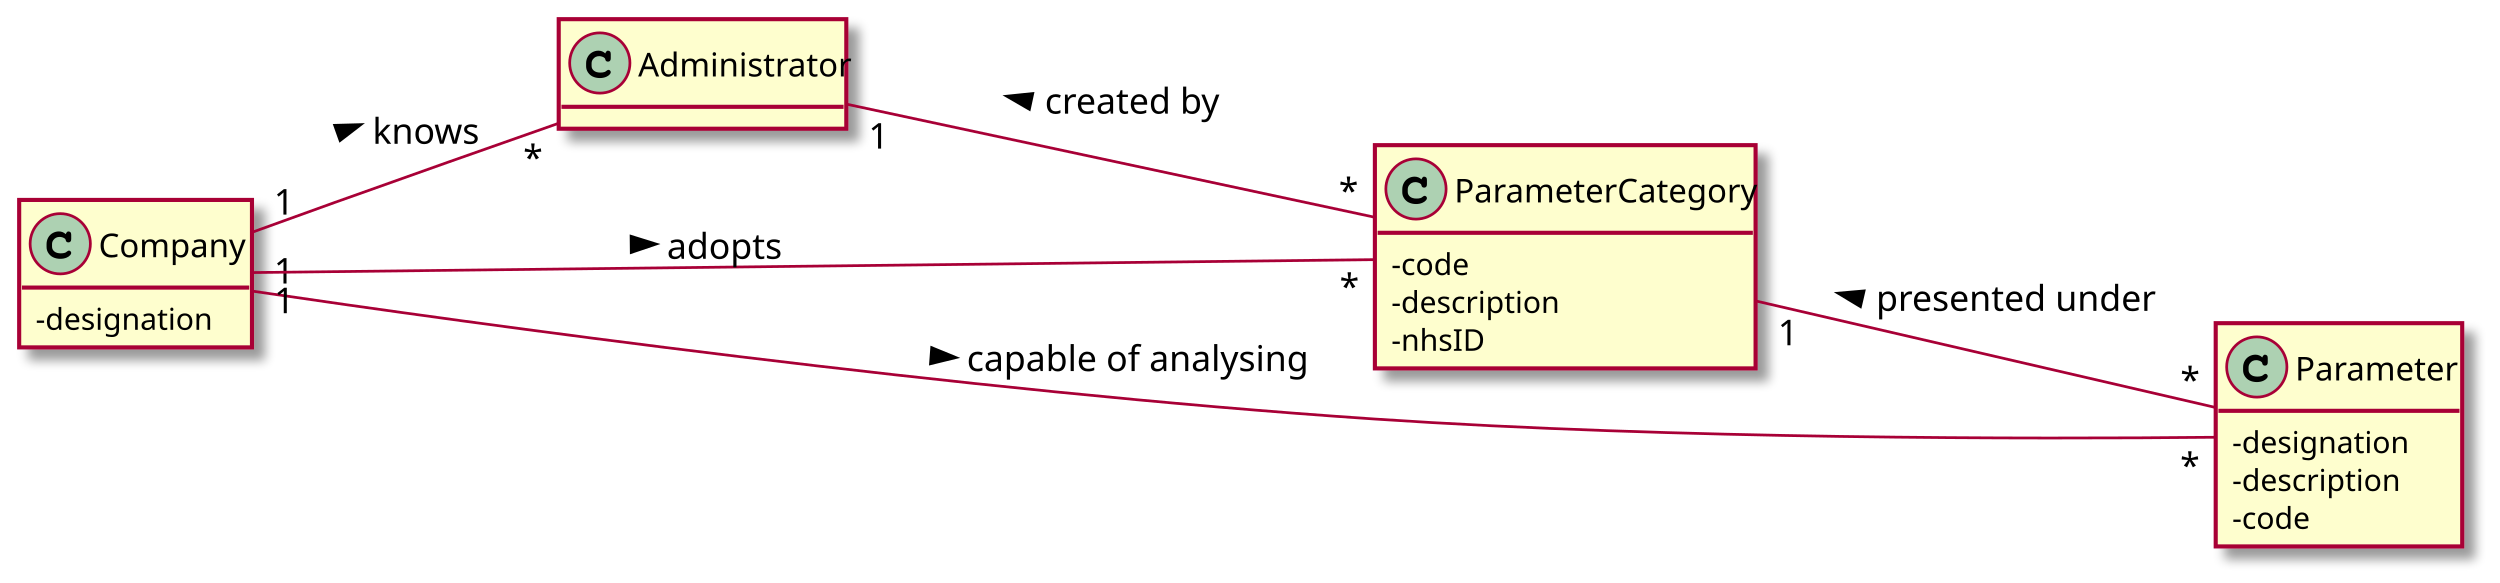
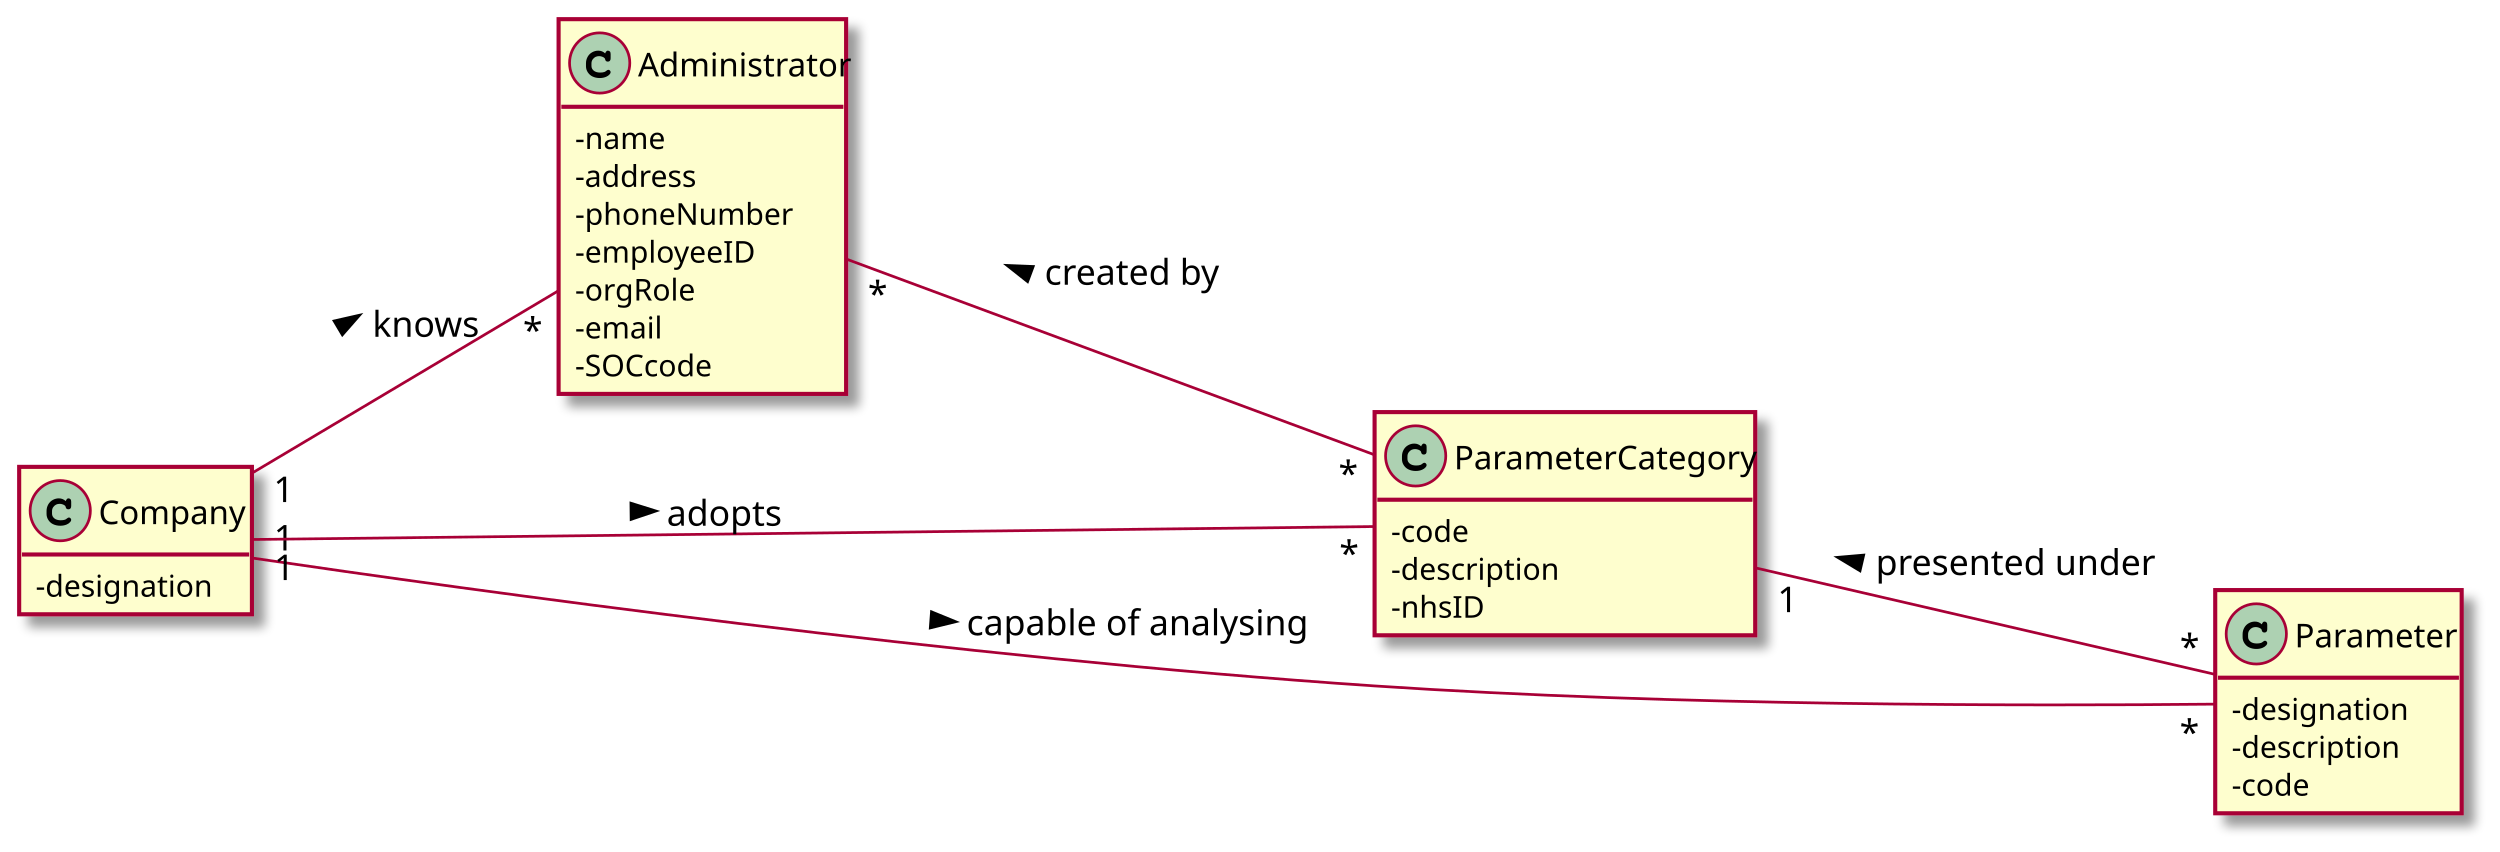
- <svg xmlns="http://www.w3.org/2000/svg" contentScriptType="application/ecmascript" contentStyleType="text/css" height="266.25px" preserveAspectRatio="none" style="width:1141px;height:266px;" version="1.1" viewBox="0 0 1141 266" width="1141.25px" zoomAndPan="magnify">
+ <svg xmlns="http://www.w3.org/2000/svg" contentScriptType="application/ecmascript" contentStyleType="text/css" height="311px" preserveAspectRatio="none" style="width:913px;height:311px;" version="1.1" viewBox="0 0 913 311" width="913px" zoomAndPan="magnify">
  <defs>
-     <filter height="300%" id="f1a19l1njt5ax7" width="300%" x="-1" y="-1">
-       <feGaussianBlur result="blurOut" stdDeviation="2.5" />
+     <filter height="300%" id="f4mzi2phwwskx" width="300%" x="-1" y="-1">
+       <feGaussianBlur result="blurOut" stdDeviation="2.0" />
      <feColorMatrix in="blurOut" result="blurOut2" type="matrix" values="0 0 0 0 0 0 0 0 0 0 0 0 0 0 0 0 0 0 .4 0" />
-       <feOffset dx="5.0" dy="5.0" in="blurOut2" result="blurOut3" />
+       <feOffset dx="4.0" dy="4.0" in="blurOut2" result="blurOut3" />
      <feBlend in="SourceGraphic" in2="blurOut3" mode="normal" />
    </filter>
  </defs>
  <g>
-     <rect codeLine="17" fill="#FEFECE" filter="url(#f1a19l1njt5ax7)" height="67.295" id="Company" style="stroke:#A80036;stroke-width:1.875;" width="106.25" x="8.75" y="91.25" />
-     <ellipse cx="27.5" cy="111.25" fill="#ADD1B2" rx="13.75" ry="13.75" style="stroke:#A80036;stroke-width:1.25;" />
-     <path d="M30,106.875 Q30.254,106.25 30.547,105.938 Q30.84,105.625 31.172,105.625 Q31.758,105.625 32.129,105.977 Q32.5,106.328 32.5,107.148 L32.5,109.102 Q32.5,109.922 32.148,110.273 Q31.797,110.625 31.25,110.625 Q30.762,110.625 30.449,110.41 Q30.137,110.195 30,109.629 Q29.941,109.238 29.727,109.023 Q29.336,108.613 28.633,108.379 Q27.93,108.125 27.227,108.125 Q26.348,108.125 25.605,108.477 Q24.883,108.828 24.316,109.609 Q23.75,110.391 23.75,111.465 L23.75,112.617 Q23.75,113.906 24.805,114.766 Q25.859,115.625 27.734,115.625 Q28.848,115.625 29.629,115.371 Q30.078,115.234 30.586,114.785 Q30.918,114.531 31.094,114.453 Q31.27,114.375 31.484,114.375 Q31.895,114.375 32.188,114.707 Q32.5,115.019 32.5,115.469 Q32.5,115.898 32.07,116.406 Q31.445,117.148 30.449,117.559 Q29.141,118.125 27.539,118.125 Q25.664,118.125 24.16,117.383 Q22.949,116.797 22.09,115.527 Q21.25,114.258 21.25,112.754 L21.25,111.387 Q21.25,109.824 21.992,108.457 Q22.754,107.09 24.062,106.367 Q25.391,105.625 26.875,105.625 Q27.773,105.625 28.555,105.938 Q29.336,106.25 30,106.875 Z " fill="#000000" />
-     <text fill="#000000" font-family="sans-serif" font-size="15" lengthAdjust="spacing" textLength="66.25" x="45" y="117.388">Company</text>
-     <line style="stroke:#A80036;stroke-width:1.875;" x1="10" x2="113.75" y1="131.25" y2="131.25" />
-     <text fill="#000000" font-family="sans-serif" font-size="13.75" lengthAdjust="spacing" textLength="73.75" x="16.25" y="150.524">-designation</text>
-     <rect codeLine="35" fill="#FEFECE" filter="url(#f1a19l1njt5ax7)" height="50" id="Administrator" style="stroke:#A80036;stroke-width:1.875;" width="131.25" x="255" y="8.75" />
-     <ellipse cx="273.75" cy="28.75" fill="#ADD1B2" rx="13.75" ry="13.75" style="stroke:#A80036;stroke-width:1.25;" />
-     <path d="M276.25,24.375 Q276.504,23.75 276.797,23.438 Q277.09,23.125 277.422,23.125 Q278.008,23.125 278.379,23.477 Q278.75,23.828 278.75,24.648 L278.75,26.602 Q278.75,27.422 278.398,27.773 Q278.047,28.125 277.5,28.125 Q277.012,28.125 276.699,27.91 Q276.387,27.695 276.25,27.129 Q276.191,26.738 275.977,26.523 Q275.586,26.113 274.883,25.879 Q274.18,25.625 273.477,25.625 Q272.598,25.625 271.856,25.977 Q271.133,26.328 270.566,27.109 Q270,27.891 270,28.965 L270,30.117 Q270,31.406 271.055,32.266 Q272.109,33.125 273.984,33.125 Q275.098,33.125 275.879,32.871 Q276.328,32.734 276.836,32.285 Q277.168,32.031 277.344,31.953 Q277.519,31.875 277.734,31.875 Q278.144,31.875 278.438,32.207 Q278.75,32.52 278.75,32.969 Q278.75,33.398 278.32,33.906 Q277.695,34.648 276.699,35.059 Q275.391,35.625 273.789,35.625 Q271.914,35.625 270.41,34.883 Q269.199,34.297 268.34,33.027 Q267.5,31.758 267.5,30.254 L267.5,28.887 Q267.5,27.324 268.242,25.957 Q269.004,24.59 270.312,23.867 Q271.641,23.125 273.125,23.125 Q274.023,23.125 274.805,23.438 Q275.586,23.75 276.25,24.375 Z " fill="#000000" />
-     <text fill="#000000" font-family="sans-serif" font-size="15" lengthAdjust="spacing" textLength="91.25" x="291.25" y="34.888">Administrator</text>
-     <line style="stroke:#A80036;stroke-width:1.875;" x1="256.25" x2="385" y1="48.75" y2="48.75" />
-     <rect codeLine="23" fill="#FEFECE" filter="url(#f1a19l1njt5ax7)" height="101.885" id="ParameterCategory" style="stroke:#A80036;stroke-width:1.875;" width="173.75" x="627.5" y="66.25" />
-     <ellipse cx="646.25" cy="86.25" fill="#ADD1B2" rx="13.75" ry="13.75" style="stroke:#A80036;stroke-width:1.25;" />
-     <path d="M648.75,81.875 Q649.004,81.25 649.297,80.938 Q649.59,80.625 649.922,80.625 Q650.508,80.625 650.879,80.977 Q651.25,81.328 651.25,82.148 L651.25,84.102 Q651.25,84.922 650.898,85.273 Q650.547,85.625 650,85.625 Q649.512,85.625 649.199,85.41 Q648.887,85.195 648.75,84.629 Q648.691,84.238 648.477,84.023 Q648.086,83.613 647.383,83.379 Q646.68,83.125 645.977,83.125 Q645.098,83.125 644.356,83.477 Q643.633,83.828 643.066,84.609 Q642.5,85.391 642.5,86.465 L642.5,87.617 Q642.5,88.906 643.555,89.766 Q644.609,90.625 646.484,90.625 Q647.598,90.625 648.379,90.371 Q648.828,90.234 649.336,89.785 Q649.668,89.531 649.844,89.453 Q650.019,89.375 650.234,89.375 Q650.644,89.375 650.938,89.707 Q651.25,90.019 651.25,90.469 Q651.25,90.898 650.82,91.406 Q650.195,92.148 649.199,92.559 Q647.891,93.125 646.289,93.125 Q644.414,93.125 642.91,92.383 Q641.699,91.797 640.84,90.527 Q640,89.258 640,87.754 L640,86.387 Q640,84.824 640.742,83.457 Q641.504,82.09 642.812,81.367 Q644.141,80.625 645.625,80.625 Q646.523,80.625 647.305,80.938 Q648.086,81.25 648.75,81.875 Z " fill="#000000" />
-     <text fill="#000000" font-family="sans-serif" font-size="15" lengthAdjust="spacing" textLength="133.75" x="663.75" y="92.388">ParameterCategory</text>
-     <line style="stroke:#A80036;stroke-width:1.875;" x1="628.75" x2="800" y1="106.25" y2="106.25" />
-     <text fill="#000000" font-family="sans-serif" font-size="13.75" lengthAdjust="spacing" textLength="35" x="635" y="125.524">-code</text>
-     <text fill="#000000" font-family="sans-serif" font-size="13.75" lengthAdjust="spacing" textLength="71.25" x="635" y="142.819">-description</text>
-     <text fill="#000000" font-family="sans-serif" font-size="13.75" lengthAdjust="spacing" textLength="38.75" x="635" y="160.113">-nhsID</text>
-     <rect codeLine="29" fill="#FEFECE" filter="url(#f1a19l1njt5ax7)" height="101.885" id="Parameter" style="stroke:#A80036;stroke-width:1.875;" width="112.5" x="1011.25" y="147.5" />
-     <ellipse cx="1030" cy="167.5" fill="#ADD1B2" rx="13.75" ry="13.75" style="stroke:#A80036;stroke-width:1.25;" />
-     <path d="M1032.5,163.125 Q1032.754,162.5 1033.047,162.188 Q1033.34,161.875 1033.672,161.875 Q1034.258,161.875 1034.629,162.227 Q1035,162.578 1035,163.398 L1035,165.352 Q1035,166.172 1034.648,166.523 Q1034.297,166.875 1033.75,166.875 Q1033.262,166.875 1032.949,166.66 Q1032.637,166.445 1032.5,165.879 Q1032.441,165.488 1032.227,165.273 Q1031.836,164.863 1031.133,164.629 Q1030.43,164.375 1029.727,164.375 Q1028.848,164.375 1028.105,164.727 Q1027.383,165.078 1026.816,165.859 Q1026.25,166.641 1026.25,167.715 L1026.25,168.867 Q1026.25,170.156 1027.305,171.016 Q1028.359,171.875 1030.234,171.875 Q1031.348,171.875 1032.129,171.621 Q1032.578,171.484 1033.086,171.035 Q1033.418,170.781 1033.594,170.703 Q1033.77,170.625 1033.984,170.625 Q1034.395,170.625 1034.688,170.957 Q1035,171.269 1035,171.719 Q1035,172.148 1034.57,172.656 Q1033.945,173.398 1032.949,173.809 Q1031.641,174.375 1030.039,174.375 Q1028.164,174.375 1026.66,173.633 Q1025.449,173.047 1024.59,171.777 Q1023.75,170.508 1023.75,169.004 L1023.75,167.637 Q1023.75,166.074 1024.492,164.707 Q1025.254,163.34 1026.562,162.617 Q1027.891,161.875 1029.375,161.875 Q1030.273,161.875 1031.055,162.188 Q1031.836,162.5 1032.5,163.125 Z " fill="#000000" />
-     <text fill="#000000" font-family="sans-serif" font-size="15" lengthAdjust="spacing" textLength="72.5" x="1047.5" y="173.638">Parameter</text>
-     <line style="stroke:#A80036;stroke-width:1.875;" x1="1012.5" x2="1122.5" y1="187.5" y2="187.5" />
-     <text fill="#000000" font-family="sans-serif" font-size="13.75" lengthAdjust="spacing" textLength="73.75" x="1018.75" y="206.774">-designation</text>
-     <text fill="#000000" font-family="sans-serif" font-size="13.75" lengthAdjust="spacing" textLength="71.25" x="1018.75" y="224.069">-description</text>
-     <text fill="#000000" font-family="sans-serif" font-size="13.75" lengthAdjust="spacing" textLength="35" x="1018.75" y="241.363">-code</text>
-     <path codeLine="10" d="M115.1,132.863 C214.387,147.488 438.012,178.537 627.5,191.25 C765.275,200.488 927.888,200.4 1011.112,199.562 " fill="none" id="Company-Parameter" style="stroke:#A80036;stroke-width:1.25;" />
-     <polygon fill="#000000" points="436.233,163.184,425.23,158.681,424.685,166.008,436.233,163.184" style="stroke:#000000;stroke-width:1.25;" />
-     <text fill="#000000" font-family="sans-serif" font-size="16.25" lengthAdjust="spacing" textLength="147.5" x="441.25" y="169.369">capable of analysing</text>
-     <text fill="#000000" font-family="sans-serif" font-size="16.25" lengthAdjust="spacing" textLength="8.75" x="125" y="129.419">1</text>
-     <text fill="#000000" font-family="sans-serif" font-size="16.25" lengthAdjust="spacing" textLength="6.25" x="995.006" y="218.31">*</text>
-     <path codeLine="11" d="M115.213,124.4 C226.988,123.112 490.712,120.062 627.487,118.487 " fill="none" id="Company-ParameterCategory" style="stroke:#A80036;stroke-width:1.25;" />
-     <polygon fill="#000000" points="299.375,111.398,288.027,107.855,288.111,115.201,299.375,111.398" style="stroke:#000000;stroke-width:1.25;" />
-     <text fill="#000000" font-family="sans-serif" font-size="16.25" lengthAdjust="spacing" textLength="48.75" x="304.375" y="118.119">adopts</text>
-     <text fill="#000000" font-family="sans-serif" font-size="16.25" lengthAdjust="spacing" textLength="8.75" x="125.132" y="142.94">1</text>
-     <text fill="#000000" font-family="sans-serif" font-size="16.25" lengthAdjust="spacing" textLength="6.25" x="611.392" y="136.616">*</text>
-     <path codeLine="12" d="M115.075,106 C127.338,101.55 140.375,96.838 152.5,92.5 C186.188,80.45 223.775,67.2 254.738,56.337 " fill="none" id="Company-Administrator" style="stroke:#A80036;stroke-width:1.25;" />
-     <polygon fill="#000000" points="164.639,56.876,152.755,57.203,155.217,64.125,164.639,56.876" style="stroke:#000000;stroke-width:1.25;" />
-     <text fill="#000000" font-family="sans-serif" font-size="16.25" lengthAdjust="spacing" textLength="46.25" x="170" y="65.619">knows</text>
-     <text fill="#000000" font-family="sans-serif" font-size="16.25" lengthAdjust="spacing" textLength="8.75" x="124.971" y="97.94">1</text>
-     <text fill="#000000" font-family="sans-serif" font-size="16.25" lengthAdjust="spacing" textLength="6.25" x="238.783" y="77.82">*</text>
-     <path codeLine="13" d="M801.4,137.375 C866.675,152.5 954.6,172.875 1010.875,185.912 " fill="none" id="ParameterCategory-Parameter" style="stroke:#A80036;stroke-width:1.25;" />
-     <polygon fill="#000000" points="838.911,133.809,849.097,139.94,850.755,132.782,838.911,133.809" style="stroke:#000000;stroke-width:1.25;" />
-     <text fill="#000000" font-family="sans-serif" font-size="16.25" lengthAdjust="spacing" textLength="116.25" x="856.25" y="141.869">presented under</text>
-     <text fill="#000000" font-family="sans-serif" font-size="16.25" lengthAdjust="spacing" textLength="8.75" x="811.397" y="157.569">1</text>
-     <text fill="#000000" font-family="sans-serif" font-size="16.25" lengthAdjust="spacing" textLength="6.25" x="995.102" y="179.226">*</text>
-     <path codeLine="14" d="M386.488,47.575 C452.25,61.663 554.575,83.562 627.15,99.1 " fill="none" id="Administrator-ParameterCategory" style="stroke:#A80036;stroke-width:1.25;" />
-     <polygon fill="#000000" points="459.514,43.911,469.8,49.87,471.338,42.686,459.514,43.911" style="stroke:#000000;stroke-width:1.25;" />
-     <text fill="#000000" font-family="sans-serif" font-size="16.25" lengthAdjust="spacing" textLength="76.25" x="476.875" y="51.869">created by</text>
-     <text fill="#000000" font-family="sans-serif" font-size="16.25" lengthAdjust="spacing" textLength="8.75" x="396.365" y="67.825">1</text>
-     <text fill="#000000" font-family="sans-serif" font-size="16.25" lengthAdjust="spacing" textLength="6.25" x="611.018" y="92.92">*</text>
+     <rect codeLine="17" fill="#FEFECE" filter="url(#f4mzi2phwwskx)" height="53.836" id="Company" style="stroke:#A80036;stroke-width:1.5;" width="85" x="7" y="170.5" />
+     <ellipse cx="22" cy="186.5" fill="#ADD1B2" rx="11" ry="11" style="stroke:#A80036;stroke-width:1.0;" />
+     <path d="M24,183 Q24.203,182.5 24.438,182.25 Q24.672,182 24.938,182 Q25.406,182 25.703,182.281 Q26,182.562 26,183.219 L26,184.781 Q26,185.438 25.719,185.719 Q25.438,186 25,186 Q24.609,186 24.359,185.828 Q24.109,185.656 24,185.203 Q23.953,184.891 23.781,184.719 Q23.469,184.391 22.906,184.203 Q22.344,184 21.781,184 Q21.078,184 20.484,184.281 Q19.906,184.562 19.453,185.188 Q19,185.812 19,186.672 L19,187.594 Q19,188.625 19.844,189.312 Q20.688,190 22.188,190 Q23.078,190 23.703,189.797 Q24.062,189.688 24.469,189.328 Q24.734,189.125 24.875,189.062 Q25.016,189 25.188,189 Q25.516,189 25.75,189.266 Q26,189.516 26,189.875 Q26,190.219 25.656,190.625 Q25.156,191.219 24.359,191.547 Q23.312,192 22.031,192 Q20.531,192 19.328,191.406 Q18.359,190.938 17.672,189.922 Q17,188.906 17,187.703 L17,186.609 Q17,185.359 17.594,184.266 Q18.203,183.172 19.25,182.594 Q20.312,182 21.5,182 Q22.219,182 22.844,182.25 Q23.469,182.5 24,183 Z " fill="#000000" />
+     <text fill="#000000" font-family="sans-serif" font-size="12" lengthAdjust="spacing" textLength="53" x="36" y="191.41">Company</text>
+     <line style="stroke:#A80036;stroke-width:1.5;" x1="8" x2="91" y1="202.5" y2="202.5" />
+     <text fill="#000000" font-family="sans-serif" font-size="11" lengthAdjust="spacing" textLength="59" x="13" y="217.919">-designation</text>
+     <rect codeLine="35" fill="#FEFECE" filter="url(#f4mzi2phwwskx)" height="136.852" id="Administrator" style="stroke:#A80036;stroke-width:1.5;" width="105" x="204" y="7" />
+     <ellipse cx="219" cy="23" fill="#ADD1B2" rx="11" ry="11" style="stroke:#A80036;stroke-width:1.0;" />
+     <path d="M221,19.5 Q221.203,19 221.438,18.75 Q221.672,18.5 221.938,18.5 Q222.406,18.5 222.703,18.781 Q223,19.062 223,19.719 L223,21.281 Q223,21.938 222.719,22.219 Q222.438,22.5 222,22.5 Q221.609,22.5 221.359,22.328 Q221.109,22.156 221,21.703 Q220.953,21.391 220.781,21.219 Q220.469,20.891 219.906,20.703 Q219.344,20.5 218.781,20.5 Q218.078,20.5 217.484,20.781 Q216.906,21.062 216.453,21.688 Q216,22.312 216,23.172 L216,24.094 Q216,25.125 216.844,25.812 Q217.688,26.5 219.188,26.5 Q220.078,26.5 220.703,26.297 Q221.062,26.188 221.469,25.828 Q221.734,25.625 221.875,25.562 Q222.016,25.5 222.188,25.5 Q222.516,25.5 222.75,25.766 Q223,26.016 223,26.375 Q223,26.719 222.656,27.125 Q222.156,27.719 221.359,28.047 Q220.312,28.5 219.031,28.5 Q217.531,28.5 216.328,27.906 Q215.359,27.438 214.672,26.422 Q214,25.406 214,24.203 L214,23.109 Q214,21.859 214.594,20.766 Q215.203,19.672 216.25,19.094 Q217.312,18.5 218.5,18.5 Q219.219,18.5 219.844,18.75 Q220.469,19 221,19.5 Z " fill="#000000" />
+     <text fill="#000000" font-family="sans-serif" font-size="12" lengthAdjust="spacing" textLength="73" x="233" y="27.91">Administrator</text>
+     <line style="stroke:#A80036;stroke-width:1.5;" x1="205" x2="308" y1="39" y2="39" />
+     <text fill="#000000" font-family="sans-serif" font-size="11" lengthAdjust="spacing" textLength="30" x="210" y="54.419">-name</text>
+     <text fill="#000000" font-family="sans-serif" font-size="11" lengthAdjust="spacing" textLength="44" x="210" y="68.255">-address</text>
+     <text fill="#000000" font-family="sans-serif" font-size="11" lengthAdjust="spacing" textLength="71" x="210" y="82.091">-phoneNumber</text>
+     <text fill="#000000" font-family="sans-serif" font-size="11" lengthAdjust="spacing" textLength="59" x="210" y="95.927">-employeeID</text>
+     <text fill="#000000" font-family="sans-serif" font-size="11" lengthAdjust="spacing" textLength="41" x="210" y="109.763">-orgRole</text>
+     <text fill="#000000" font-family="sans-serif" font-size="11" lengthAdjust="spacing" textLength="28" x="210" y="123.599">-email</text>
+     <text fill="#000000" font-family="sans-serif" font-size="11" lengthAdjust="spacing" textLength="50" x="210" y="137.435">-SOCcode</text>
+     <rect codeLine="23" fill="#FEFECE" filter="url(#f4mzi2phwwskx)" height="81.508" id="ParameterCategory" style="stroke:#A80036;stroke-width:1.5;" width="139" x="502" y="150.5" />
+     <ellipse cx="517" cy="166.5" fill="#ADD1B2" rx="11" ry="11" style="stroke:#A80036;stroke-width:1.0;" />
+     <path d="M519,163 Q519.203,162.5 519.438,162.25 Q519.672,162 519.938,162 Q520.406,162 520.703,162.281 Q521,162.562 521,163.219 L521,164.781 Q521,165.438 520.719,165.719 Q520.438,166 520,166 Q519.609,166 519.359,165.828 Q519.109,165.656 519,165.203 Q518.953,164.891 518.781,164.719 Q518.469,164.391 517.906,164.203 Q517.344,164 516.781,164 Q516.078,164 515.484,164.281 Q514.906,164.562 514.453,165.188 Q514,165.812 514,166.672 L514,167.594 Q514,168.625 514.844,169.312 Q515.688,170 517.188,170 Q518.078,170 518.703,169.797 Q519.062,169.688 519.469,169.328 Q519.734,169.125 519.875,169.062 Q520.016,169 520.188,169 Q520.516,169 520.75,169.266 Q521,169.516 521,169.875 Q521,170.219 520.656,170.625 Q520.156,171.219 519.359,171.547 Q518.312,172 517.031,172 Q515.531,172 514.328,171.406 Q513.359,170.938 512.672,169.922 Q512,168.906 512,167.703 L512,166.609 Q512,165.359 512.594,164.266 Q513.203,163.172 514.25,162.594 Q515.312,162 516.5,162 Q517.219,162 517.844,162.25 Q518.469,162.5 519,163 Z " fill="#000000" />
+     <text fill="#000000" font-family="sans-serif" font-size="12" lengthAdjust="spacing" textLength="107" x="531" y="171.41">ParameterCategory</text>
+     <line style="stroke:#A80036;stroke-width:1.5;" x1="503" x2="640" y1="182.5" y2="182.5" />
+     <text fill="#000000" font-family="sans-serif" font-size="11" lengthAdjust="spacing" textLength="28" x="508" y="197.919">-code</text>
+     <text fill="#000000" font-family="sans-serif" font-size="11" lengthAdjust="spacing" textLength="57" x="508" y="211.755">-description</text>
+     <text fill="#000000" font-family="sans-serif" font-size="11" lengthAdjust="spacing" textLength="31" x="508" y="225.591">-nhsID</text>
+     <rect codeLine="29" fill="#FEFECE" filter="url(#f4mzi2phwwskx)" height="81.508" id="Parameter" style="stroke:#A80036;stroke-width:1.5;" width="90" x="809" y="215.5" />
+     <ellipse cx="824" cy="231.5" fill="#ADD1B2" rx="11" ry="11" style="stroke:#A80036;stroke-width:1.0;" />
+     <path d="M826,228 Q826.203,227.5 826.438,227.25 Q826.672,227 826.938,227 Q827.406,227 827.703,227.281 Q828,227.562 828,228.219 L828,229.781 Q828,230.438 827.719,230.719 Q827.438,231 827,231 Q826.609,231 826.359,230.828 Q826.109,230.656 826,230.203 Q825.953,229.891 825.781,229.719 Q825.469,229.391 824.906,229.203 Q824.344,229 823.781,229 Q823.078,229 822.484,229.281 Q821.906,229.562 821.453,230.188 Q821,230.812 821,231.672 L821,232.594 Q821,233.625 821.844,234.312 Q822.688,235 824.188,235 Q825.078,235 825.703,234.797 Q826.062,234.688 826.469,234.328 Q826.734,234.125 826.875,234.062 Q827.016,234 827.188,234 Q827.516,234 827.75,234.266 Q828,234.516 828,234.875 Q828,235.219 827.656,235.625 Q827.156,236.219 826.359,236.547 Q825.312,237 824.031,237 Q822.531,237 821.328,236.406 Q820.359,235.938 819.672,234.922 Q819,233.906 819,232.703 L819,231.609 Q819,230.359 819.594,229.266 Q820.203,228.172 821.25,227.594 Q822.312,227 823.5,227 Q824.219,227 824.844,227.25 Q825.469,227.5 826,228 Z " fill="#000000" />
+     <text fill="#000000" font-family="sans-serif" font-size="12" lengthAdjust="spacing" textLength="58" x="838" y="236.41">Parameter</text>
+     <line style="stroke:#A80036;stroke-width:1.5;" x1="810" x2="898" y1="247.5" y2="247.5" />
+     <text fill="#000000" font-family="sans-serif" font-size="11" lengthAdjust="spacing" textLength="59" x="815" y="262.919">-designation</text>
+     <text fill="#000000" font-family="sans-serif" font-size="11" lengthAdjust="spacing" textLength="57" x="815" y="276.755">-description</text>
+     <text fill="#000000" font-family="sans-serif" font-size="11" lengthAdjust="spacing" textLength="28" x="815" y="290.591">-code</text>
+     <path codeLine="10" d="M92.08,203.79 C171.51,215.49 350.41,240.33 502,250.5 C612.22,257.89 742.31,257.82 808.89,257.15 " fill="none" id="Company-Parameter" style="stroke:#A80036;stroke-width:1.0;" />
+     <polygon fill="#000000" points="348.986,227.047,340.184,223.445,339.748,229.306,348.986,227.047" style="stroke:#000000;stroke-width:1.0;" />
+     <text fill="#000000" font-family="sans-serif" font-size="13" lengthAdjust="spacing" textLength="118" x="353" y="231.995">capable of analysing</text>
+     <text fill="#000000" font-family="sans-serif" font-size="13" lengthAdjust="spacing" textLength="7" x="100" y="201.036">1</text>
+     <text fill="#000000" font-family="sans-serif" font-size="13" lengthAdjust="spacing" textLength="5" x="796.005" y="272.148">*</text>
+     <path codeLine="11" d="M92.17,197.02 C181.59,195.99 392.57,193.55 501.99,192.29 " fill="none" id="Company-ParameterCategory" style="stroke:#A80036;stroke-width:1.0;" />
+     <polygon fill="#000000" points="239.5,186.618,230.421,183.784,230.489,189.661,239.5,186.618" style="stroke:#000000;stroke-width:1.0;" />
+     <text fill="#000000" font-family="sans-serif" font-size="13" lengthAdjust="spacing" textLength="39" x="243.5" y="191.995">adopts</text>
+     <text fill="#000000" font-family="sans-serif" font-size="13" lengthAdjust="spacing" textLength="7" x="100.106" y="211.852">1</text>
+     <text fill="#000000" font-family="sans-serif" font-size="13" lengthAdjust="spacing" textLength="5" x="489.114" y="206.793">*</text>
+     <path codeLine="12" d="M92.48,172.52 C124.69,153.35 169.33,126.78 203.75,106.29 " fill="none" id="Company-Administrator" style="stroke:#A80036;stroke-width:1.0;" />
+     <polygon fill="#000000" points="131.297,115.118,122.021,117.219,125.027,122.27,131.297,115.118" style="stroke:#000000;stroke-width:1.0;" />
+     <text fill="#000000" font-family="sans-serif" font-size="13" lengthAdjust="spacing" textLength="37" x="136" y="122.995">knows</text>
+     <text fill="#000000" font-family="sans-serif" font-size="13" lengthAdjust="spacing" textLength="7" x="99.888" y="183.35">1</text>
+     <text fill="#000000" font-family="sans-serif" font-size="13" lengthAdjust="spacing" textLength="5" x="190.981" y="125.275">*</text>
+     <path codeLine="13" d="M641.12,207.4 C693.34,219.5 763.68,235.8 808.7,246.23 " fill="none" id="ParameterCategory-Parameter" style="stroke:#A80036;stroke-width:1.0;" />
+     <polygon fill="#000000" points="671.129,203.547,679.277,208.452,680.604,202.726,671.129,203.547" style="stroke:#000000;stroke-width:1.0;" />
+     <text fill="#000000" font-family="sans-serif" font-size="13" lengthAdjust="spacing" textLength="93" x="685" y="209.995">presented under</text>
+     <text fill="#000000" font-family="sans-serif" font-size="13" lengthAdjust="spacing" textLength="7" x="649.117" y="223.555">1</text>
+     <text fill="#000000" font-family="sans-serif" font-size="13" lengthAdjust="spacing" textLength="5" x="796.082" y="240.881">*</text>
+     <path codeLine="14" d="M309.19,94.66 C361.8,114.15 443.66,144.49 501.72,166.01 " fill="none" id="Administrator-ParameterCategory" style="stroke:#A80036;stroke-width:1.0;" />
+     <polygon fill="#000000" points="367.812,96.938,375.272,102.837,377.314,97.326,367.812,96.938" style="stroke:#000000;stroke-width:1.0;" />
+     <text fill="#000000" font-family="sans-serif" font-size="13" lengthAdjust="spacing" textLength="61" x="381.5" y="103.995">created by</text>
+     <text fill="#000000" font-family="sans-serif" font-size="13" lengthAdjust="spacing" textLength="5" x="316.951" y="112.01">*</text>
+     <text fill="#000000" font-family="sans-serif" font-size="13" lengthAdjust="spacing" textLength="5" x="488.814" y="177.638">*</text>
  </g>
</svg>
